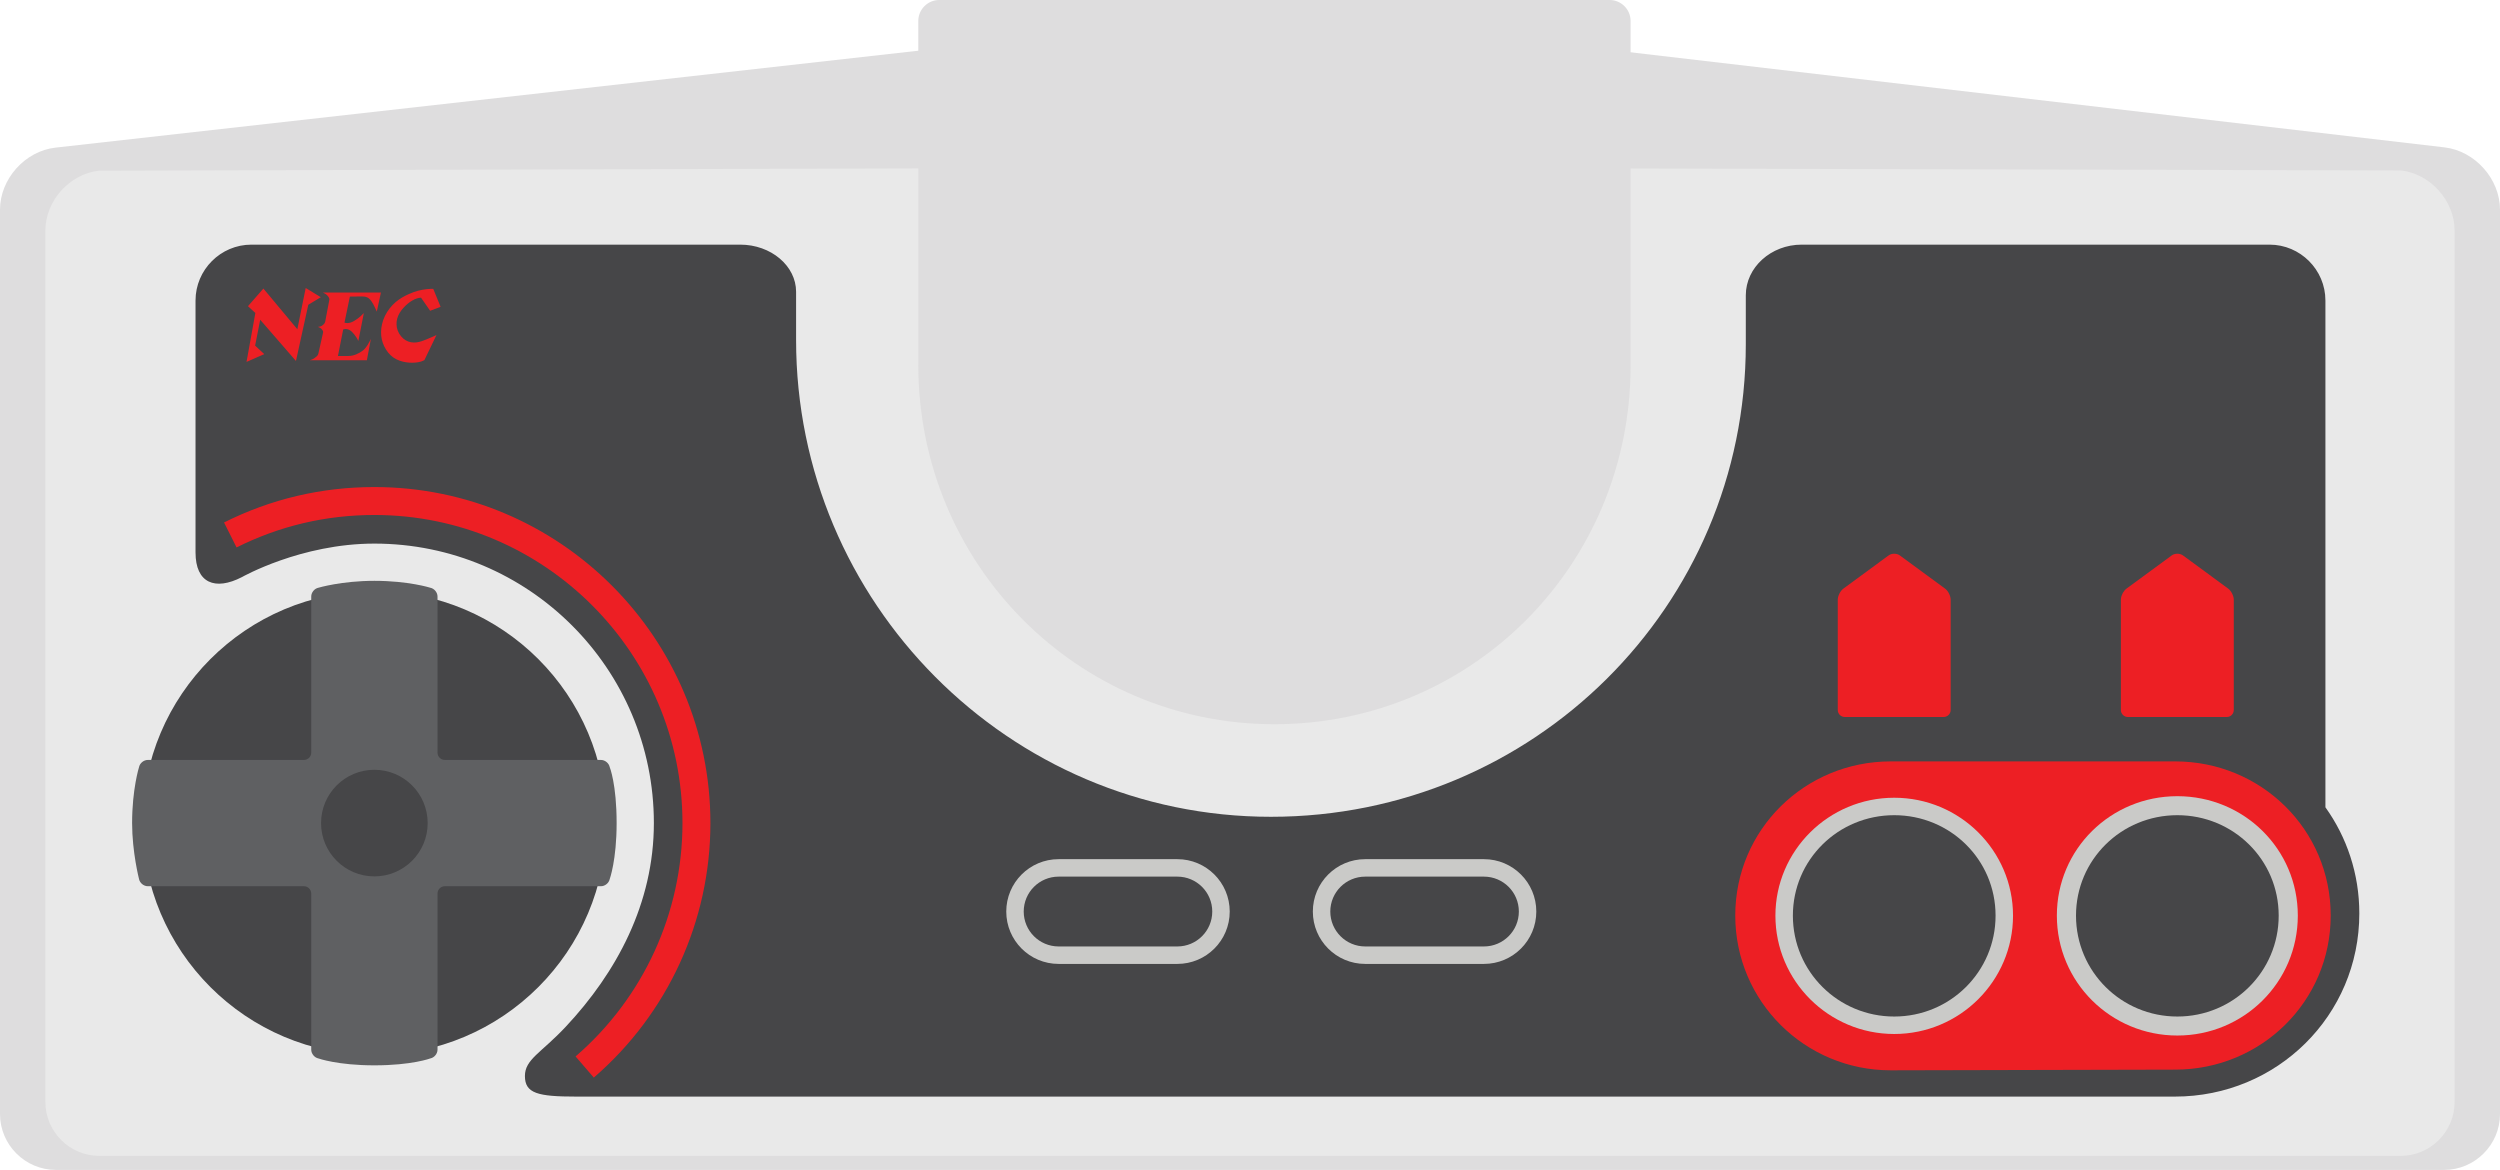
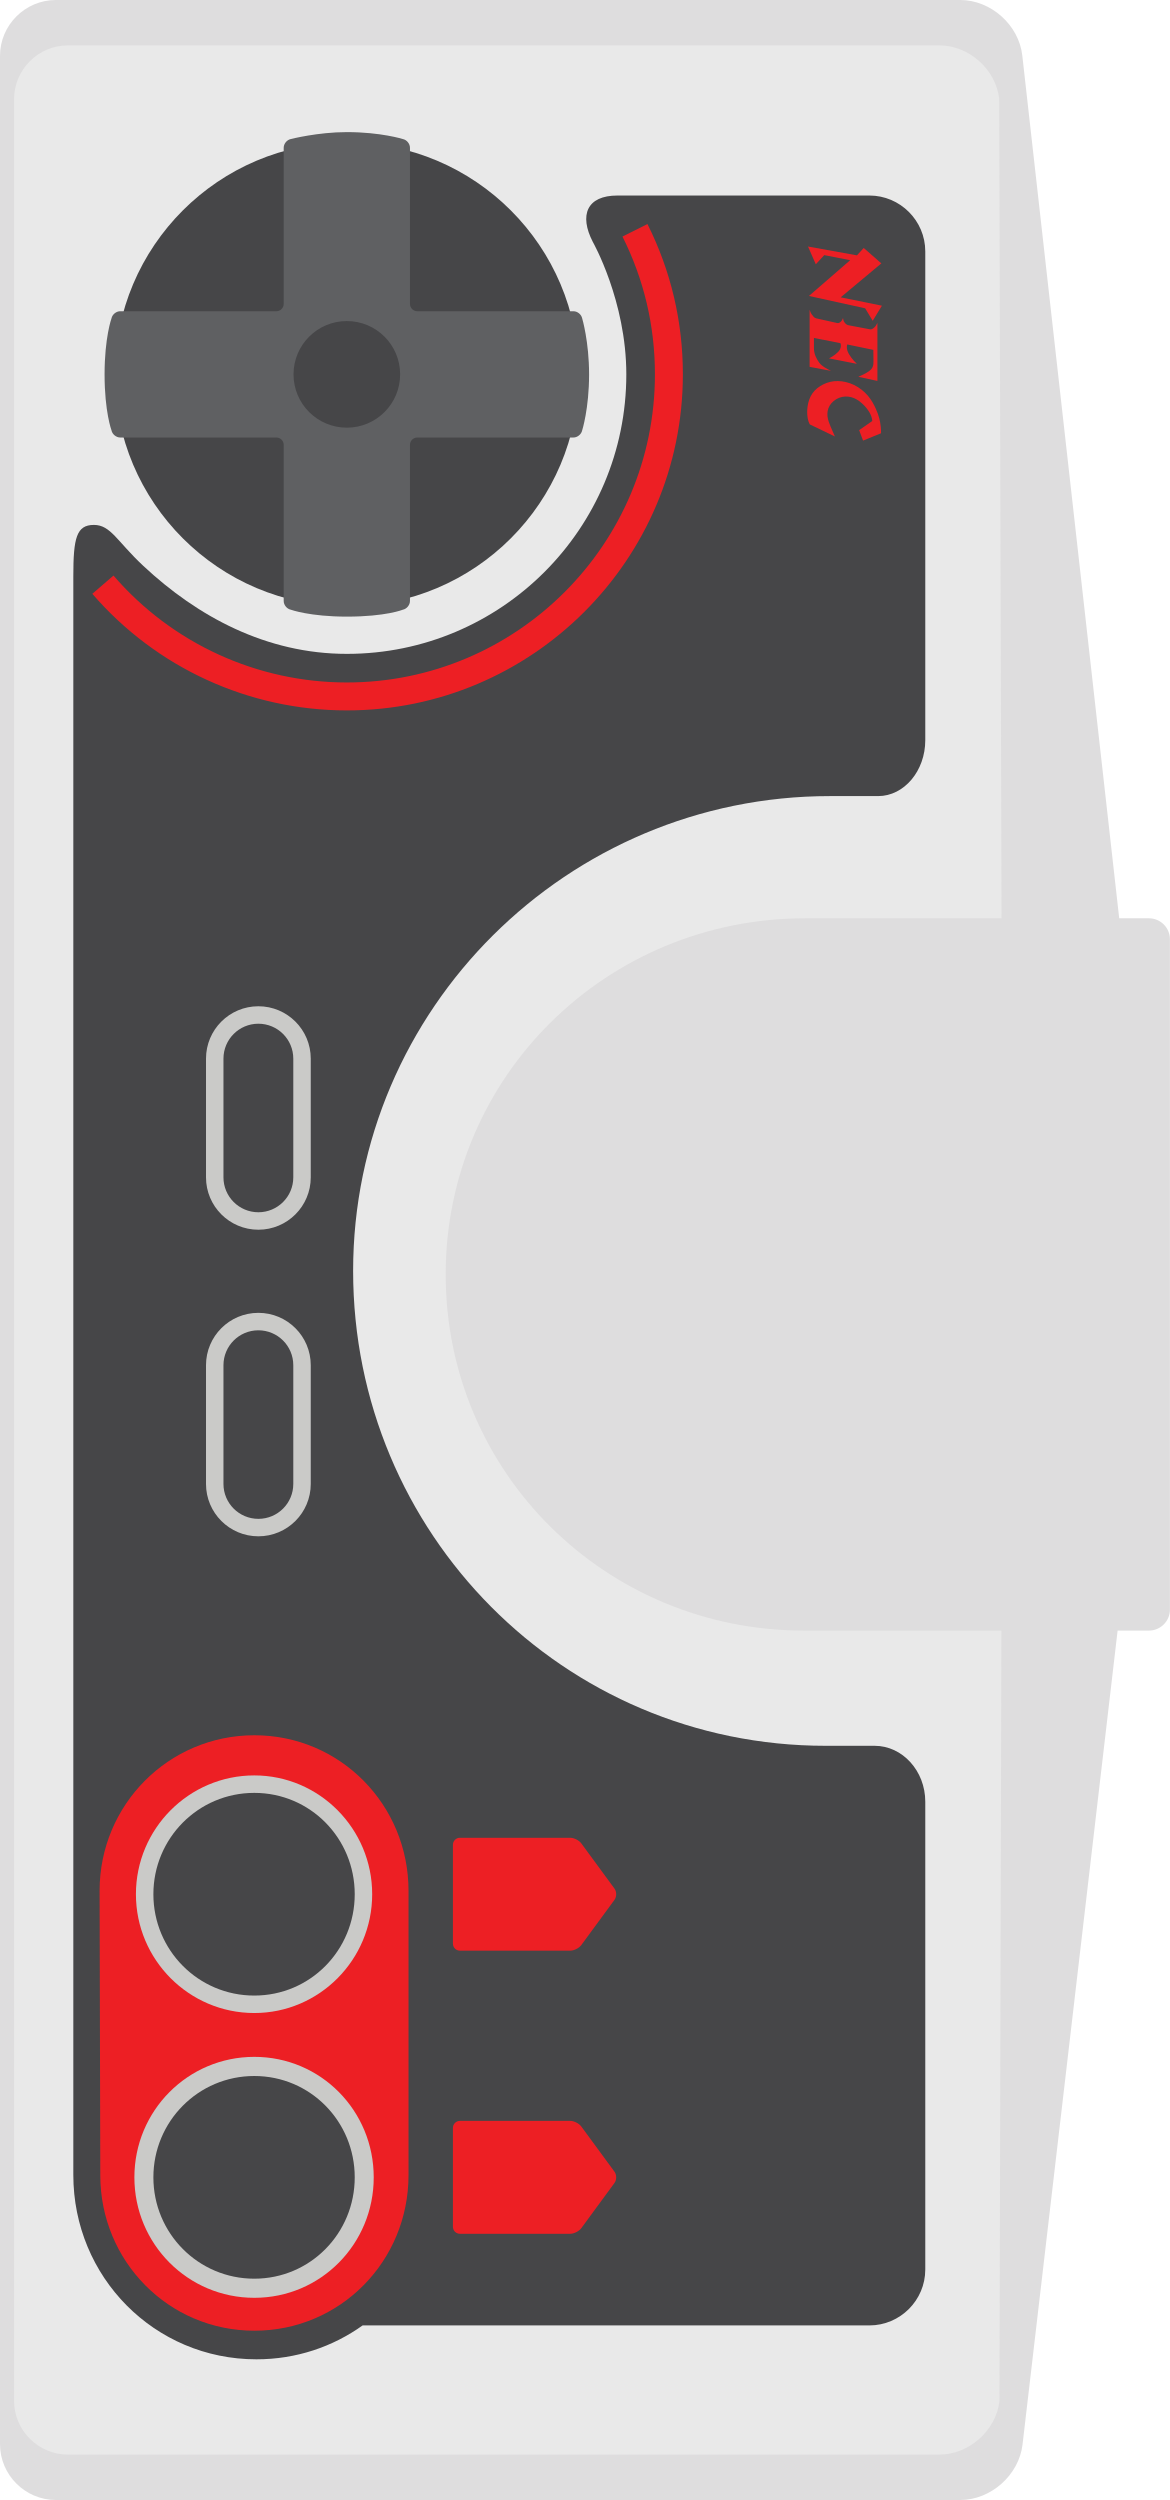
- <svg xmlns="http://www.w3.org/2000/svg" viewBox="0 0 413.152 193.341" height="193.341" width="413.152" xml:space="preserve" version="1.1" id="svg2">
+ <svg xmlns="http://www.w3.org/2000/svg" viewBox="0 0 193.341 413.152" height="413.152" width="193.341" xml:space="preserve" version="1.1" id="svg2">
  <defs id="defs6">
    <clipPath id="clipPath16" clipPathUnits="userSpaceOnUse">
-       <path id="path18" d="m 0,154.673 330.522,0 L 330.522,0 0,0 0,154.673 Z" />
+       <path id="path18" d="m 0,154.673 330.522,0 L 330.522,0 0,0 0,154.673 z" />
    </clipPath>
  </defs>
-   <g transform="matrix(1.25,0,0,-1.25,0,193.3413)" id="g10">
+   <g transform="matrix(0,1.25,1.25,0,-7.7747584e-7,0)" id="g10">
    <g id="g12">
      <g clip-path="url(#clipPath16)" id="g14">
        <g transform="translate(330.522,7.3857)" id="g20">
-           <path id="path22" style="fill:#deddde;fill-opacity:1;fill-rule:nonzero;stroke:none" d="m 0,0 c 0,-4.062 -3.323,-7.386 -7.387,-7.386 l -315.749,0 c -4.063,0 -7.386,3.324 -7.386,7.386 l 0,119.56 c 0,4.063 3.303,7.758 7.34,8.211 l 153.812,17.277 c 4.038,0.453 10.642,0.439 14.677,-0.032 L -7.338,127.803 C -3.302,127.333 0,123.623 0,119.56 L 0,0 Z" />
+           <path id="path22" style="fill:#deddde;fill-opacity:1;fill-rule:nonzero;stroke:none" d="m 0,0 c 0,-4.062 -3.323,-7.386 -7.387,-7.386 l -315.749,0 c -4.063,0 -7.386,3.324 -7.386,7.386 l 0,119.56 c 0,4.063 3.303,7.758 7.34,8.211 l 153.812,17.277 c 4.038,0.453 10.642,0.439 14.677,-0.032 L -7.338,127.803 C -3.302,127.333 0,123.623 0,119.56 L 0,0 z" />
        </g>
        <g transform="translate(324.5191,8.9755)" id="g24">
-           <path id="path26" style="fill:#e9e9e9;fill-opacity:1;fill-rule:nonzero;stroke:none" d="m 0,0 c 0,-3.915 -3.201,-7.118 -7.117,-7.118 l -304.283,0 c -3.915,0 -7.118,3.203 -7.118,7.118 l 0,115.219 c 0,3.915 3.182,7.475 7.073,7.911 l 148.227,0.419 c 3.891,0.436 10.255,0.422 14.144,-0.032 L -7.069,123.162 C -3.181,122.708 0,119.134 0,115.219 L 0,0 Z" />
+           <path id="path26" style="fill:#e9e9e9;fill-opacity:1;fill-rule:nonzero;stroke:none" d="m 0,0 c 0,-3.915 -3.201,-7.118 -7.117,-7.118 l -304.283,0 c -3.915,0 -7.118,3.203 -7.118,7.118 l 0,115.219 c 0,3.915 3.182,7.475 7.073,7.911 l 148.227,0.419 c 3.891,0.436 10.255,0.422 14.144,-0.032 L -7.069,123.162 C -3.181,122.708 0,119.134 0,115.219 L 0,0 z" />
        </g>
        <g transform="translate(80.1548,45.8535)" id="g28">
          <path id="path30" style="fill:#464648;fill-opacity:1;fill-rule:nonzero;stroke:none" d="m 0,0 c 0,-16.933 -13.726,-30.659 -30.66,-30.659 -16.933,0 -30.659,13.726 -30.659,30.659 0,16.933 13.726,30.659 30.659,30.659 C -13.726,30.659 0,16.933 0,0" />
        </g>
        <g transform="translate(90.9395,9.6938)" id="g32">
          <path id="path34" style="fill:#464648;fill-opacity:1;fill-rule:nonzero;stroke:none" d="m 0,0 -14.772,0 c -5.061,0 -6.769,0.422 -6.769,2.721 0,2.218 2.145,3.042 5.386,6.501 6.734,7.185 11.663,16.314 11.663,26.938 0,20.408 -16.545,36.951 -36.953,36.951 -9.715,0 -17.517,-4.432 -17.517,-4.432 -3.533,-1.822 -6.127,-0.802 -6.127,3.261 l 0,33.31 c 0,4.063 3.324,7.386 7.387,7.386 l 64.627,0 c 4.063,0 7.386,-2.804 7.386,-6.232 l 0,-6.386 c 0,-34.672 28.107,-63.026 62.779,-63.026 34.674,0 62.781,27.8 62.781,62.472 l 0,6.478 c 0,3.682 3.324,6.694 7.386,6.694 l 61.859,0 c 4.06,0 7.385,-3.323 7.385,-7.386 l 0,-67.002 c 2.822,-3.946 4.482,-8.78 4.482,-14.034 C 220.983,10.72 210.095,0 196.602,0 L 0,0" />
        </g>
        <g transform="translate(287.8608,44.5893)" id="g36">
          <path id="path38" style="fill:#cacac8;fill-opacity:1;fill-rule:nonzero;stroke:none" d="m 0,0 c -6.115,0 -11.09,-4.922 -11.09,-10.972 0,-6.082 4.975,-11.03 11.09,-11.03 6.114,0 11.089,4.948 11.089,11.03 C 11.089,-4.922 6.114,0 0,0 m 0,-26.619 c -8.66,0 -15.707,7.019 -15.707,15.647 0,8.596 7.047,15.588 15.707,15.588 8.66,0 15.706,-6.992 15.706,-15.588 C 15.706,-19.6 8.66,-26.619 0,-26.619" />
        </g>
        <g transform="translate(287.8608,20.2788)" id="g40">
          <path id="path42" style="fill:#464648;fill-opacity:1;fill-rule:nonzero;stroke:none" d="m 0,0 c 7.4,0 13.398,5.939 13.398,13.339 0,7.4 -5.998,13.28 -13.398,13.28 -7.4,0 -13.398,-5.88 -13.398,-13.28 C -13.398,5.939 -7.4,0 0,0" />
        </g>
        <g transform="translate(196.1895,27.2353)" id="g44">
          <path id="path46" style="fill:#cacac8;fill-opacity:1;fill-rule:nonzero;stroke:none" d="m 0,0 -15.695,0 c -3.825,0 -6.925,3.1 -6.925,6.924 0,3.824 3.1,6.925 6.925,6.925 l 15.695,0 c 3.824,0 6.924,-3.101 6.924,-6.925 C 6.924,3.1 3.824,0 0,0" />
        </g>
        <g transform="translate(196.1895,29.5434)" id="g48">
          <path id="path50" style="fill:#464648;fill-opacity:1;fill-rule:nonzero;stroke:none" d="m 0,0 -15.695,0 c -2.55,0 -4.617,2.067 -4.617,4.616 0,2.55 2.067,4.616 4.617,4.616 L 0,9.232 C 2.549,9.232 4.616,7.166 4.616,4.616 4.616,2.067 2.549,0 0,0" />
        </g>
        <g transform="translate(155.6553,27.2353)" id="g52">
          <path id="path54" style="fill:#cacac8;fill-opacity:1;fill-rule:nonzero;stroke:none" d="m 0,0 -15.695,0 c -3.824,0 -6.924,3.1 -6.924,6.924 0,3.824 3.1,6.925 6.924,6.925 l 15.695,0 c 3.824,0 6.924,-3.101 6.924,-6.925 C 6.924,3.1 3.824,0 0,0" />
        </g>
        <g transform="translate(155.6553,29.5434)" id="g56">
          <path id="path58" style="fill:#464648;fill-opacity:1;fill-rule:nonzero;stroke:none" d="m 0,0 -15.695,0 c -2.549,0 -4.616,2.067 -4.616,4.616 0,2.55 2.067,4.616 4.616,4.616 L 0,9.232 C 2.549,9.232 4.616,7.166 4.616,4.616 4.616,2.067 2.549,0 0,0" />
        </g>
        <g transform="translate(257.895,60.8032)" id="g60">
-           <path id="path62" style="fill:#ed1f24;fill-opacity:1;fill-rule:nonzero;stroke:none" d="m 0,0 c 0,-0.508 -0.416,-0.923 -0.923,-0.923 l -13.079,0 c -0.508,0 -0.924,0.415 -0.924,0.923 l 0,14.584 c 0,0.507 0.336,1.168 0.746,1.469 l 5.973,4.384 c 0.409,0.3 1.079,0.3 1.489,0 l 5.974,-4.384 C -0.335,15.752 0,15.091 0,14.584 L 0,0 Z" />
+           <path id="path62" style="fill:#ed1f24;fill-opacity:1;fill-rule:nonzero;stroke:none" d="m 0,0 c 0,-0.508 -0.416,-0.923 -0.923,-0.923 l -13.079,0 c -0.508,0 -0.924,0.415 -0.924,0.923 l 0,14.584 c 0,0.507 0.336,1.168 0.746,1.469 l 5.973,4.384 c 0.409,0.3 1.079,0.3 1.489,0 l 5.974,-4.384 C -0.335,15.752 0,15.091 0,14.584 L 0,0 z" />
        </g>
        <g transform="translate(295.3247,60.8032)" id="g64">
-           <path id="path66" style="fill:#ed1f24;fill-opacity:1;fill-rule:nonzero;stroke:none" d="m 0,0 c 0,-0.508 -0.415,-0.923 -0.923,-0.923 l -13.077,0 c -0.51,0 -0.926,0.415 -0.926,0.923 l 0,14.584 c 0,0.507 0.337,1.168 0.747,1.469 l 5.972,4.384 c 0.41,0.3 1.08,0.3 1.489,0 l 5.975,-4.384 C -0.335,15.752 0,15.091 0,14.584 L 0,0 Z" />
+           <path id="path66" style="fill:#ed1f24;fill-opacity:1;fill-rule:nonzero;stroke:none" d="m 0,0 c 0,-0.508 -0.415,-0.923 -0.923,-0.923 l -13.077,0 c -0.51,0 -0.926,0.415 -0.926,0.923 l 0,14.584 c 0,0.507 0.337,1.168 0.747,1.469 l 5.972,4.384 c 0.41,0.3 1.08,0.3 1.489,0 l 5.975,-4.384 C -0.335,15.752 0,15.091 0,14.584 L 0,0 z" />
        </g>
        <g transform="translate(52.312,114.7363)" id="g68">
          <path id="path70" style="fill:#ed1f24;fill-opacity:1;fill-rule:evenodd;stroke:none" d="m 0,0 c -0.564,-0.482 -1.074,-1.121 -1.413,-1.818 -0.339,-0.698 -0.512,-1.455 -0.52,-2.147 -0.008,-0.695 0.145,-1.326 0.427,-1.904 0.284,-0.58 0.695,-1.107 1.204,-1.461 0.51,-0.357 1.116,-0.544 1.672,-0.629 0.556,-0.085 1.062,-0.071 1.463,-0.014 0.401,0.057 0.695,0.152 0.966,0.302 L 5.392,-4.36 C 4.979,-4.554 4.559,-4.731 4.124,-4.911 3.689,-5.089 3.237,-5.272 2.759,-5.331 c -0.478,-0.055 -0.983,0.01 -1.434,0.278 -0.449,0.265 -0.841,0.732 -1.044,1.257 -0.205,0.521 -0.217,1.1 -0.076,1.624 0.142,0.521 0.443,0.987 0.81,1.396 0.363,0.408 0.793,0.759 1.193,0.989 0.399,0.232 0.767,0.344 1.143,0.372 L 4.555,-1.149 5.94,-0.632 4.969,1.743 C 4.696,1.752 4.421,1.743 4.094,1.707 3.769,1.672 3.394,1.611 3.003,1.511 2.612,1.412 2.208,1.271 1.695,1.038 1.184,0.806 0.564,0.481 0,0 M -9.047,0.884 C -8.906,0.725 -8.73,0.521 -8.77,0.302 l -0.551,-2.905 c -0.044,-0.227 -0.245,-0.392 -0.404,-0.505 -0.158,-0.114 -0.352,-0.144 -0.546,-0.175 0.168,-0.065 0.335,-0.131 0.448,-0.253 0.113,-0.122 0.268,-0.295 0.227,-0.478 l -0.631,-2.83 c -0.06,-0.26 -0.326,-0.425 -0.514,-0.568 -0.19,-0.141 -0.405,-0.213 -0.621,-0.285 l 7.551,0 0.532,2.832 C -3.569,-5.454 -3.86,-6.04 -4.354,-6.418 -4.852,-6.795 -5.529,-7.126 -6.247,-7.126 l -1.385,0 0.691,3.504 c 0.25,0.086 0.535,0.077 0.79,-0.048 0.256,-0.122 0.484,-0.363 0.69,-0.624 0.204,-0.261 0.384,-0.541 0.528,-0.841 l 0.723,3.686 c -0.246,-0.27 -0.522,-0.516 -0.818,-0.737 -0.298,-0.22 -0.614,-0.417 -0.912,-0.515 -0.297,-0.097 -0.574,-0.097 -0.83,-0.021 l 0.715,3.449 1.114,0.012 c 0.504,0.004 1.007,0.065 1.413,-0.269 0.408,-0.333 0.721,-1.031 1.03,-1.731 l 0.55,2.526 -7.675,0 c 0.216,-0.11 0.432,-0.22 0.576,-0.381 m -3.954,-4.475 -4.488,5.377 -2.039,-2.331 0.978,-0.894 -1.169,-6.472 2.346,1.03 -1.21,1.121 0.671,3.423 4.728,-5.45 1.632,7.431 1.654,1 -1.998,1.216 -1.105,-5.451 z" />
        </g>
        <g transform="translate(78.5064,12.2065)" id="g72">
          <path id="path74" style="fill:#ed1f24;fill-opacity:1;fill-rule:nonzero;stroke:none" d="m 0,0 -2.412,2.796 c 8.982,7.75 14.134,18.996 14.134,30.851 0,22.461 -18.273,40.734 -40.734,40.734 -6.405,0 -12.535,-1.443 -18.22,-4.291 l -1.654,3.302 c 6.203,3.107 12.89,4.682 19.874,4.682 24.497,0 44.428,-19.93 44.428,-44.427 C 15.416,20.717 9.797,8.453 0,0" />
        </g>
        <g transform="translate(287.5806,13.2587)" id="g76">
-           <path id="path78" style="fill:#ed1f24;fill-opacity:1;fill-rule:nonzero;stroke:none" d="M 0,0 C 11.356,0 20.559,9.02 20.559,20.375 20.559,31.73 11.356,40.751 0,40.751 l -37.605,0 c -11.355,0 -20.559,-9.021 -20.559,-20.376 0,-11.355 9.204,-20.466 20.559,-20.466 L 0,0 Z" />
+           <path id="path78" style="fill:#ed1f24;fill-opacity:1;fill-rule:nonzero;stroke:none" d="M 0,0 C 11.356,0 20.559,9.02 20.559,20.375 20.559,31.73 11.356,40.751 0,40.751 l -37.605,0 c -11.355,0 -20.559,-9.021 -20.559,-20.376 0,-11.355 9.204,-20.466 20.559,-20.466 L 0,0 z" />
        </g>
        <g transform="translate(250.4331,44.5893)" id="g80">
          <path id="path82" style="fill:#cacac8;fill-opacity:1;fill-rule:nonzero;stroke:none" d="m 0,0 c -6.116,0 -11.092,-4.922 -11.092,-10.972 0,-6.082 4.976,-11.03 11.092,-11.03 6.114,0 11.089,4.948 11.089,11.03 C 11.089,-4.922 6.114,0 0,0 m 0,-26.619 c -8.661,0 -15.708,7.019 -15.708,15.647 0,8.596 7.047,15.588 15.708,15.588 8.66,0 15.706,-6.992 15.706,-15.588 C 15.706,-19.6 8.66,-26.619 0,-26.619" />
        </g>
        <g transform="translate(250.4331,20.2788)" id="g84">
          <path id="path86" style="fill:#464648;fill-opacity:1;fill-rule:nonzero;stroke:none" d="m 0,0 c 7.399,0 13.398,5.939 13.398,13.339 0,7.4 -5.999,13.28 -13.398,13.28 -7.399,0 -13.399,-5.88 -13.399,-13.28 C -13.399,5.939 -7.399,0 0,0" />
        </g>
        <g transform="translate(287.8648,17.767)" id="g88">
          <path id="path90" style="fill:#cacac8;fill-opacity:1;fill-rule:nonzero;stroke:none" d="m 0,0 c 8.796,0 15.926,7.06 15.926,15.857 0,8.796 -7.13,15.786 -15.926,15.786 -8.798,0 -15.93,-6.99 -15.93,-15.786 C -15.93,7.06 -8.798,0 0,0" />
        </g>
        <g transform="translate(287.8648,20.2788)" id="g92">
          <path id="path94" style="fill:#464648;fill-opacity:1;fill-rule:nonzero;stroke:none" d="m 0,0 c 7.398,0 13.398,5.939 13.398,13.339 0,7.4 -6,13.28 -13.398,13.28 -7.4,0 -13.399,-5.88 -13.399,-13.28 C -13.399,5.939 -7.4,0 0,0" />
        </g>
        <g transform="translate(124.1763,154.6733)" id="g96">
-           <path id="path98" style="fill:#deddde;fill-opacity:1;fill-rule:nonzero;stroke:none" d="m 0,0 c -1.524,0 -2.77,-1.247 -2.77,-2.77 l 0,-45.479 c 0,-26.195 20.89,-47.5 47.085,-47.5 26.197,0 47.086,21.166 47.086,47.361 l 0,45.618 c 0,1.523 -1.246,2.77 -2.77,2.77 L 0,0 Z" />
+           <path id="path98" style="fill:#deddde;fill-opacity:1;fill-rule:nonzero;stroke:none" d="m 0,0 c -1.524,0 -2.77,-1.247 -2.77,-2.77 l 0,-45.479 c 0,-26.195 20.89,-47.5 47.085,-47.5 26.197,0 47.086,21.166 47.086,47.361 l 0,45.618 c 0,1.523 -1.246,2.77 -2.77,2.77 L 0,0 z" />
        </g>
        <g transform="translate(57.8438,75.8115)" id="g100">
-           <path id="path102" style="fill:#5f6062;fill-opacity:1;fill-rule:nonzero;stroke:none" d="m 0,0 c 0,0.531 -0.426,1.052 -0.945,1.156 0,0 -2.868,0.915 -7.404,0.915 -4.34,0 -7.402,-0.914 -7.402,-0.914 C -16.271,1.052 -16.696,0.531 -16.696,0 l 0,-20.645 c 0,-0.531 -0.434,-0.965 -0.965,-0.965 l -20.646,0 c -0.531,0 -1.051,-0.425 -1.155,-0.945 0,0 -0.916,-2.9 -0.916,-7.403 0,-3.838 0.916,-7.403 0.916,-7.403 0.104,-0.519 0.624,-0.944 1.155,-0.944 l 20.646,0 c 0.531,0 0.965,-0.435 0.965,-0.966 l 0,-20.644 c 0,-0.531 0.425,-1.052 0.945,-1.157 0,0 2.526,-0.914 7.402,-0.914 4.964,0 7.404,0.916 7.404,0.916 0.519,0.103 0.945,0.624 0.945,1.155 l 0,20.644 c 0,0.531 0.434,0.966 0.964,0.966 l 20.646,0 c 0.531,0 1.051,0.425 1.155,0.944 0,0 0.915,2.495 0.915,7.403 0,5.166 -0.915,7.403 -0.915,7.403 -0.104,0.52 -0.624,0.945 -1.155,0.945 l -20.646,0 C 0.434,-21.61 0,-21.176 0,-20.645 L 0,0 Z" />
+           <path id="path102" style="fill:#5f6062;fill-opacity:1;fill-rule:nonzero;stroke:none" d="m 0,0 c 0,0.531 -0.426,1.052 -0.945,1.156 0,0 -2.868,0.915 -7.404,0.915 -4.34,0 -7.402,-0.914 -7.402,-0.914 C -16.271,1.052 -16.696,0.531 -16.696,0 l 0,-20.645 c 0,-0.531 -0.434,-0.965 -0.965,-0.965 l -20.646,0 c -0.531,0 -1.051,-0.425 -1.155,-0.945 0,0 -0.916,-2.9 -0.916,-7.403 0,-3.838 0.916,-7.403 0.916,-7.403 0.104,-0.519 0.624,-0.944 1.155,-0.944 l 20.646,0 c 0.531,0 0.965,-0.435 0.965,-0.966 l 0,-20.644 c 0,-0.531 0.425,-1.052 0.945,-1.157 0,0 2.526,-0.914 7.402,-0.914 4.964,0 7.404,0.916 7.404,0.916 0.519,0.103 0.945,0.624 0.945,1.155 l 0,20.644 c 0,0.531 0.434,0.966 0.964,0.966 l 20.646,0 c 0.531,0 1.051,0.425 1.155,0.944 0,0 0.915,2.495 0.915,7.403 0,5.166 -0.915,7.403 -0.915,7.403 -0.104,0.52 -0.624,0.945 -1.155,0.945 l -20.646,0 C 0.434,-21.61 0,-21.176 0,-20.645 L 0,0 z" />
        </g>
        <g transform="translate(56.5425,45.8535)" id="g104">
          <path id="path106" style="fill:#464648;fill-opacity:1;fill-rule:nonzero;stroke:none" d="m 0,0 c 0,-3.893 -3.155,-7.047 -7.048,-7.047 -3.892,0 -7.048,3.154 -7.048,7.047 0,3.894 3.156,7.048 7.048,7.048 C -3.155,7.048 0,3.894 0,0" />
        </g>
      </g>
    </g>
  </g>
</svg>
